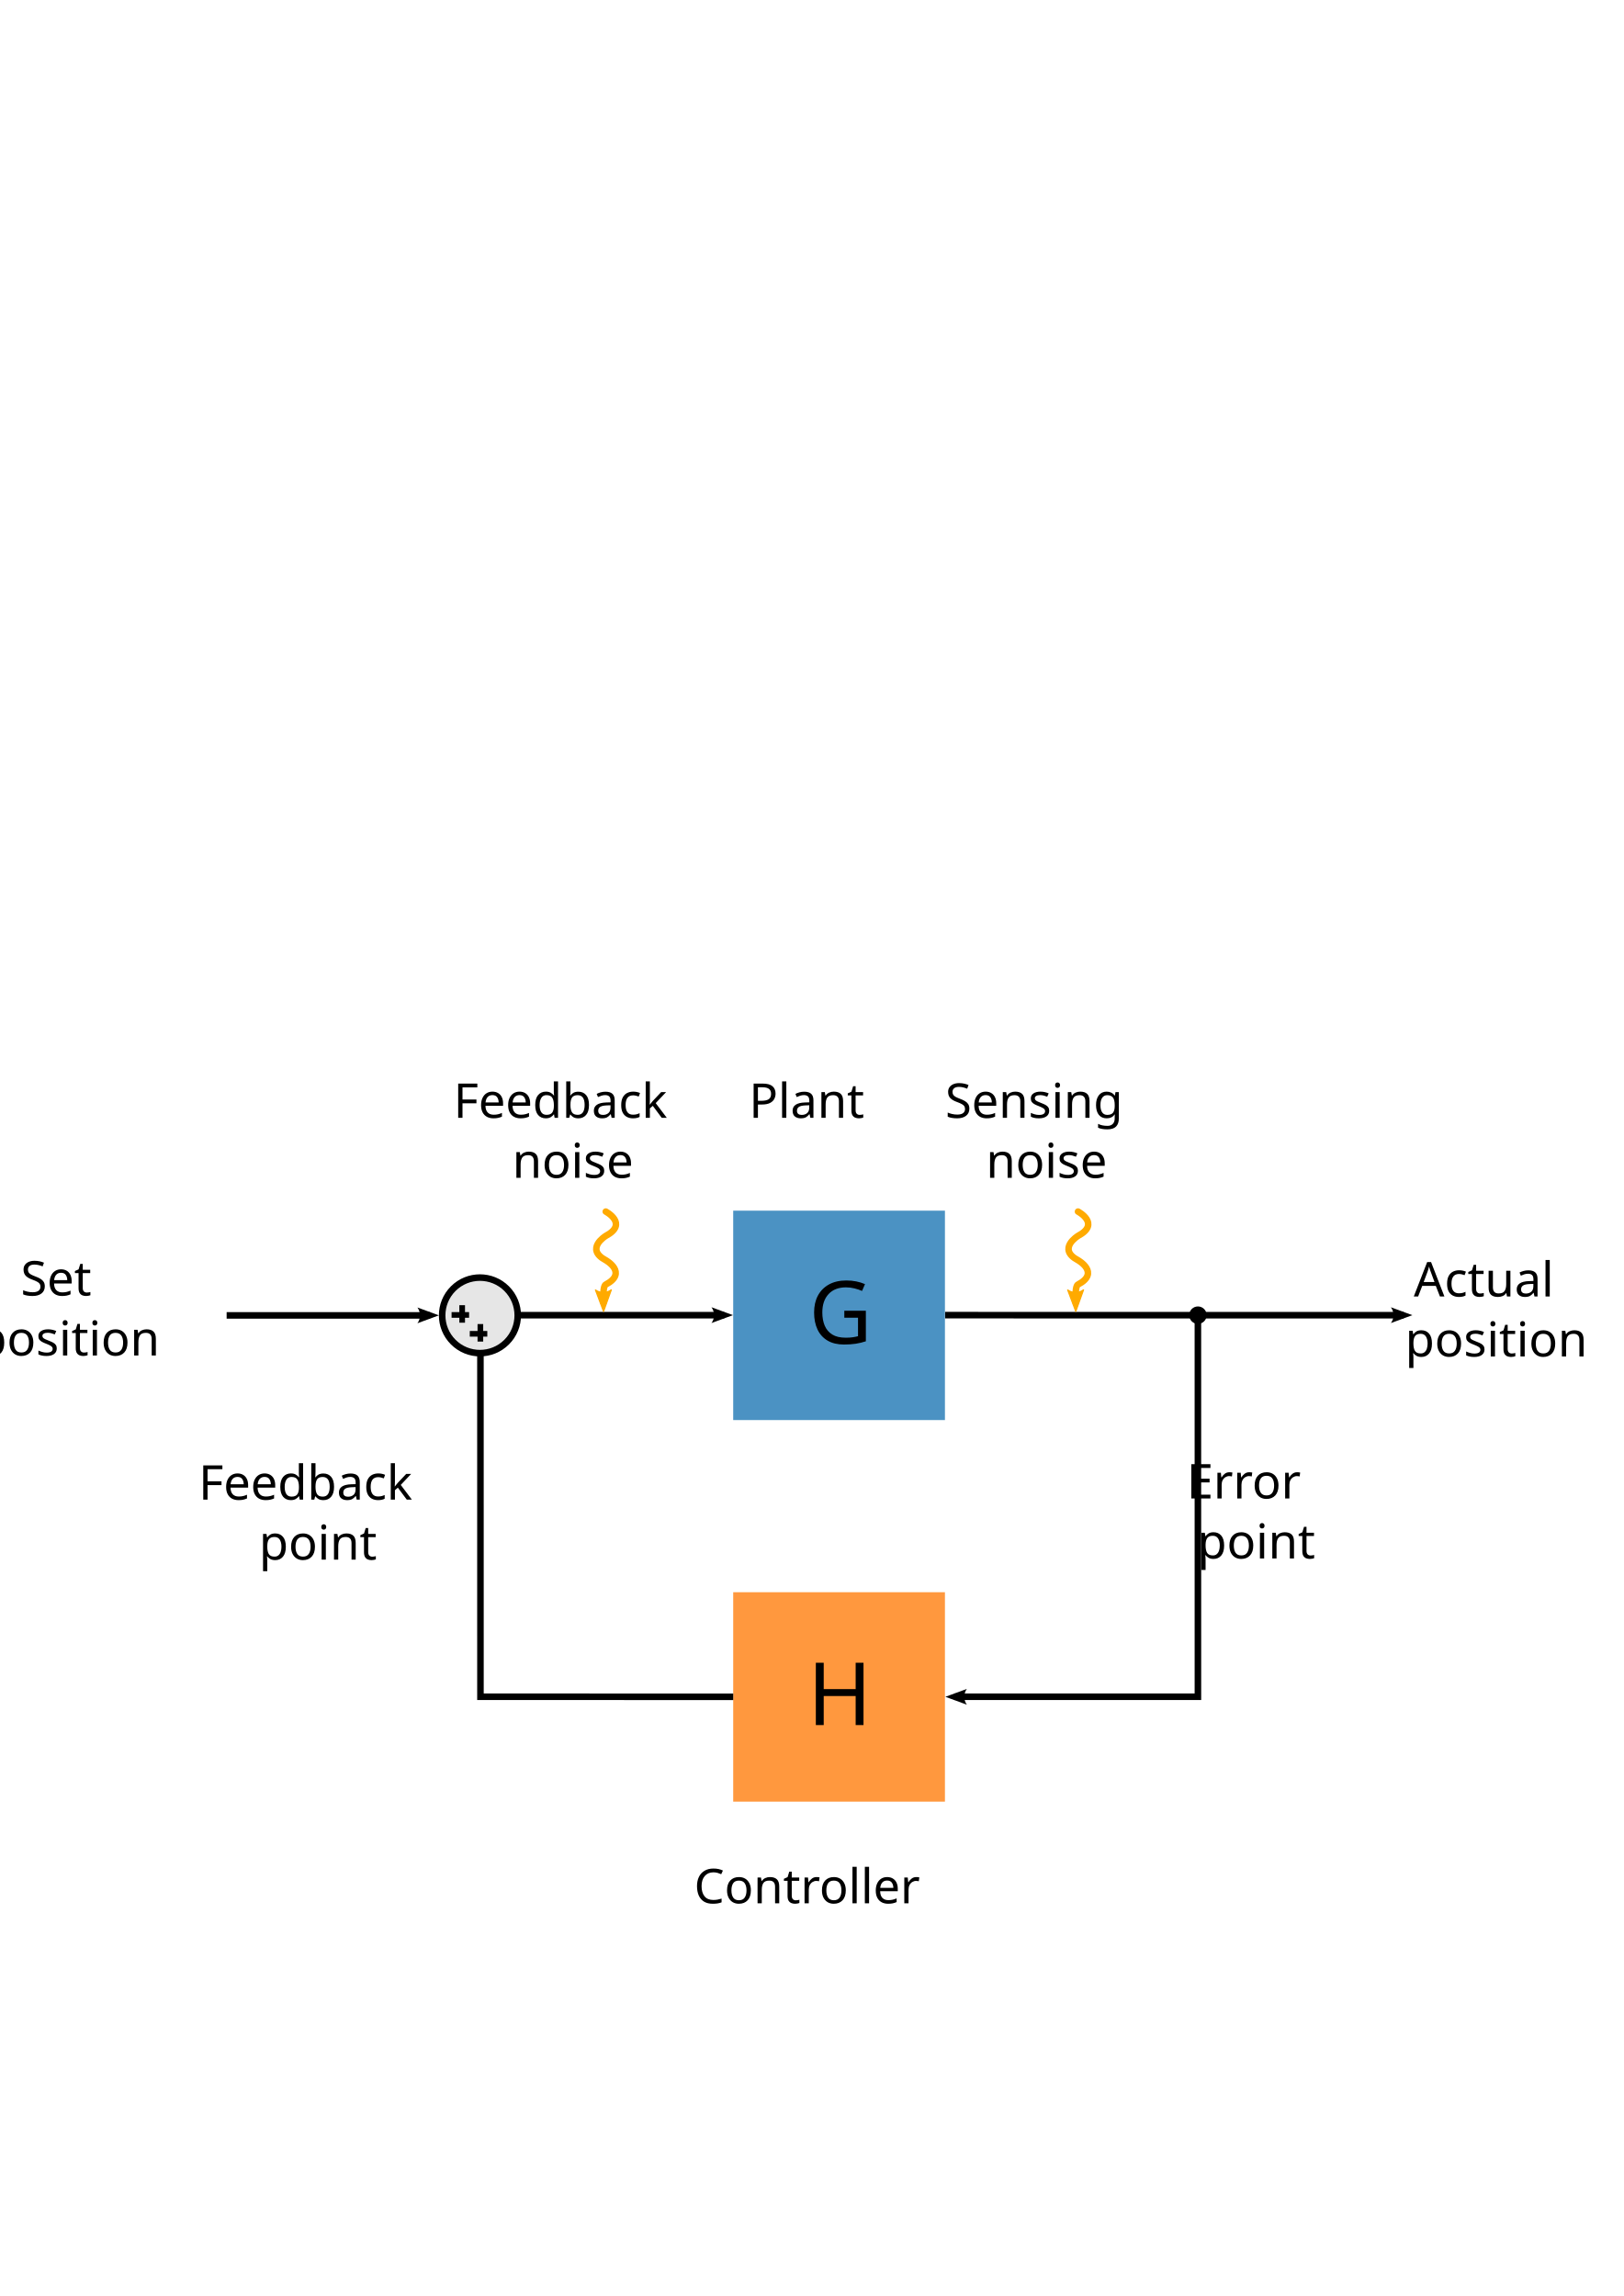
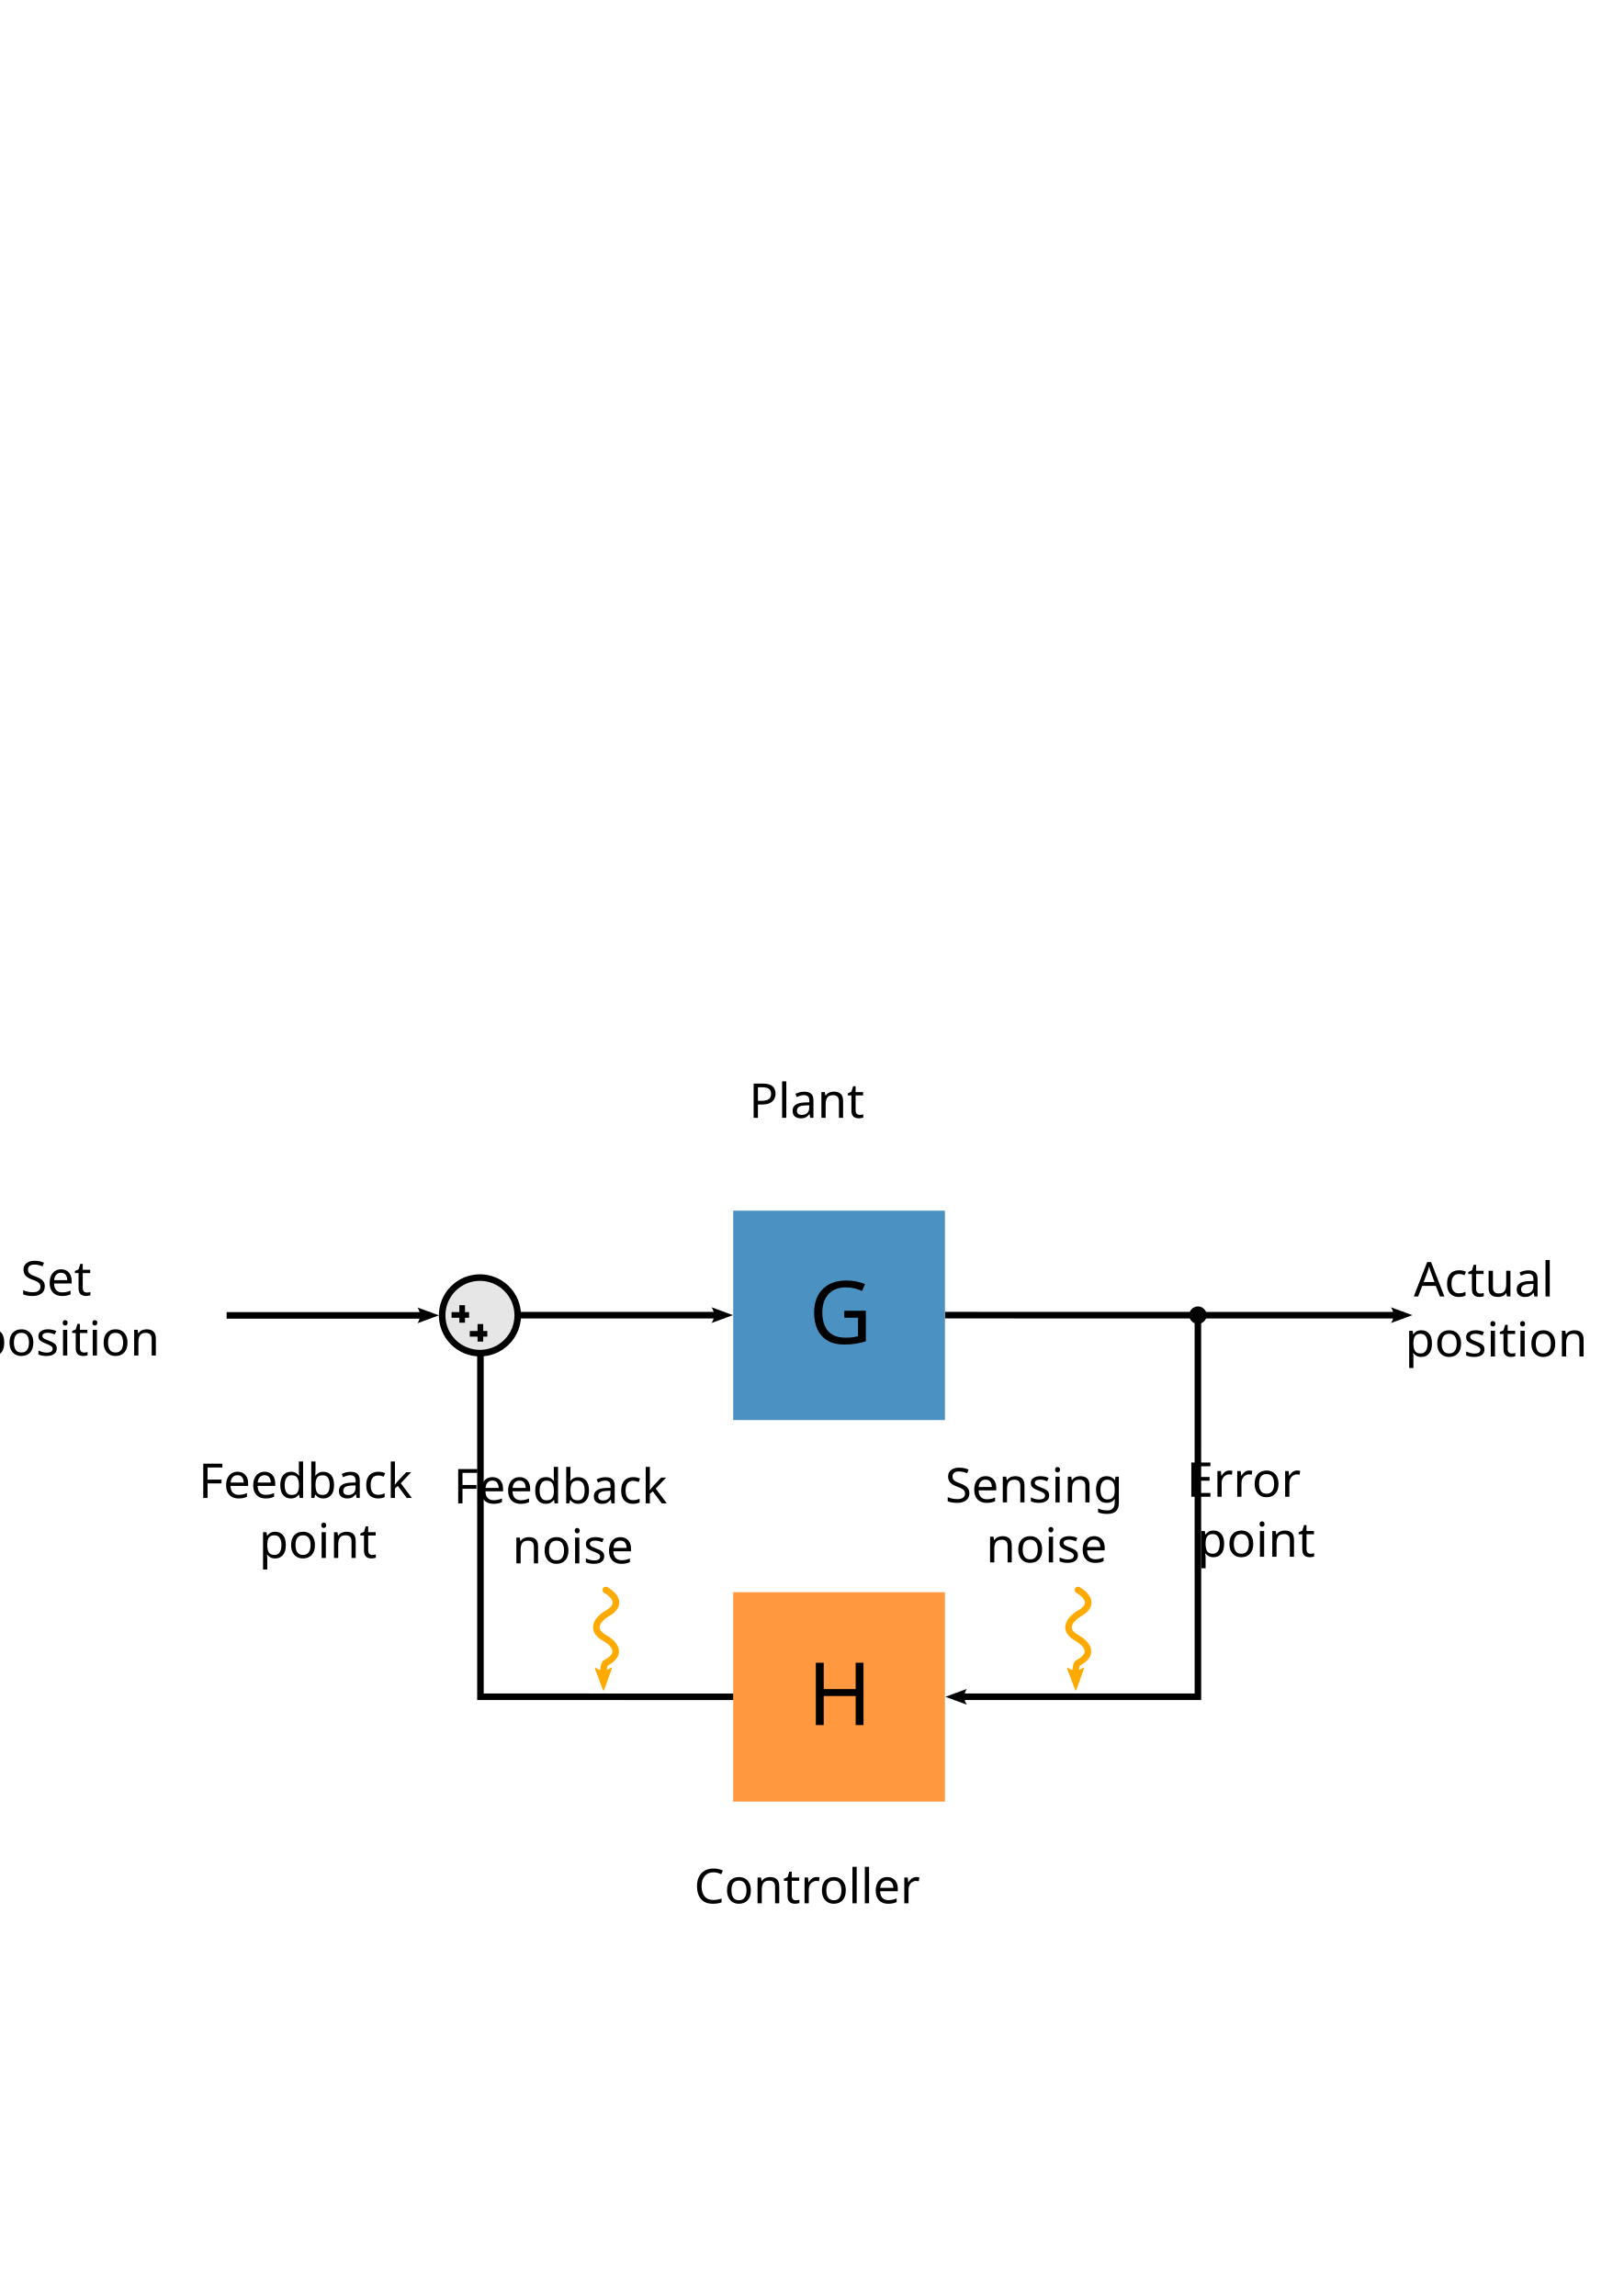
<svg xmlns="http://www.w3.org/2000/svg" width="744.094" height="1052.362" id="svg2" version="1.1">
  <defs id="defs4">
    <marker orient="auto" refY="0.0" refX="0.0" id="Arrow2Sstart" style="overflow:visible">
      <path id="path3857" style="fill-rule:evenodd;stroke-width:0.625;stroke-linejoin:round" d="M 8.719,4.034 L -2.207,0.016 L 8.719,-4.002 C 6.973,-1.63 6.983,1.616 8.719,4.034 z " transform="scale(0.3) translate(-2.3,0)" />
    </marker>
    <marker orient="auto" refY="0.0" refX="0.0" id="Arrow2Mend" style="overflow:visible;">
      <path id="path3854" style="fill-rule:evenodd;stroke-width:0.625;stroke-linejoin:round;" d="M 8.719,4.034 L -2.207,0.016 L 8.719,-4.002 C 6.973,-1.63 6.983,1.616 8.719,4.034 z " transform="scale(0.6) rotate(180) translate(0,0)" />
    </marker>
    <marker orient="auto" refY="0" refX="0" id="Arrow2Sstart-6" style="overflow:visible">
      <path id="path3857-5" style="fill-rule:evenodd;stroke-width:0.625;stroke-linejoin:round" d="M 8.719,4.034 -2.207,0.016 8.719,-4.002 c -1.745,2.372 -1.735,5.617 -6e-7,8.035 z" transform="matrix(0.3,0,0,0.3,-0.69,0)" />
    </marker>
    <marker orient="auto" refY="0" refX="0" id="Arrow2Sstart-2" style="overflow:visible">
      <path id="path3857-6" style="fill-rule:evenodd;stroke-width:0.625;stroke-linejoin:round" d="M 8.719,4.034 -2.207,0.016 8.719,-4.002 c -1.745,2.372 -1.735,5.617 -6e-7,8.035 z" transform="matrix(0.3,0,0,0.3,-0.69,0)" />
    </marker>
    <marker orient="auto" refY="0" refX="0" id="Arrow2Sstart-3" style="overflow:visible">
      <path id="path3857-55" style="fill-rule:evenodd;stroke-width:0.625;stroke-linejoin:round" d="M 8.719,4.034 -2.207,0.016 8.719,-4.002 c -1.745,2.372 -1.735,5.617 -6e-7,8.035 z" transform="matrix(0.3,0,0,0.3,-0.69,0)" />
    </marker>
    <marker orient="auto" refY="0" refX="0" id="Arrow2Sstart-0" style="overflow:visible">
      <path id="path3857-7" style="fill-rule:evenodd;stroke-width:0.625;stroke-linejoin:round" d="M 8.719,4.034 -2.207,0.016 8.719,-4.002 c -1.745,2.372 -1.735,5.617 -6e-7,8.035 z" transform="matrix(0.3,0,0,0.3,-0.69,0)" />
    </marker>
    <marker orient="auto" refY="0" refX="0" id="marker5342" style="overflow:visible">
      <path id="path5344" style="fill-rule:evenodd;stroke-width:0.625;stroke-linejoin:round" d="M 8.719,4.034 -2.207,0.016 8.719,-4.002 c -1.745,2.372 -1.735,5.617 -6e-7,8.035 z" transform="matrix(0.3,0,0,0.3,-0.69,0)" />
    </marker>
    <marker orient="auto" refY="0" refX="0" id="marker5346" style="overflow:visible">
      <path id="path5348" style="fill-rule:evenodd;stroke-width:0.625;stroke-linejoin:round" d="M 8.719,4.034 -2.207,0.016 8.719,-4.002 c -1.745,2.372 -1.735,5.617 -6e-7,8.035 z" transform="matrix(0.3,0,0,0.3,-0.69,0)" />
    </marker>
    <marker orient="auto" refY="0" refX="0" id="marker5350" style="overflow:visible">
      <path id="path5352" style="fill-rule:evenodd;stroke-width:0.625;stroke-linejoin:round" d="M 8.719,4.034 -2.207,0.016 8.719,-4.002 c -1.745,2.372 -1.735,5.617 -6e-7,8.035 z" transform="matrix(0.3,0,0,0.3,-0.69,0)" />
    </marker>
    <marker orient="auto" refY="0" refX="0" id="Arrow2Sstart-8" style="overflow:visible">
      <path id="path3857-2" style="fill-rule:evenodd;stroke-width:0.625;stroke-linejoin:round" d="M 8.719,4.034 -2.207,0.016 8.719,-4.002 c -1.745,2.372 -1.735,5.617 -6e-7,8.035 z" transform="matrix(0.3,0,0,0.3,-0.69,0)" />
    </marker>
    <marker style="overflow:visible" id="marker13265" refX="0" refY="0" orient="auto">
      <path transform="matrix(-0.3,0,0,-0.3,0.69,0)" d="M 8.719,4.034 -2.207,0.016 8.719,-4.002 c -1.745,2.372 -1.735,5.617 -6e-7,8.035 z" style="fill-rule:evenodd;stroke-width:0.625;stroke-linejoin:round" id="path13267" />
    </marker>
    <marker style="overflow:visible" id="marker13265-2" refX="0" refY="0" orient="auto">
      <path transform="matrix(-0.3,0,0,-0.3,0.69,0)" d="M 8.719,4.034 -2.207,0.016 8.719,-4.002 c -1.745,2.372 -1.735,5.617 -6e-7,8.035 z" style="fill-rule:evenodd;stroke-width:0.625;stroke-linejoin:round" id="path13267-3" />
    </marker>
    <marker style="overflow:visible" id="Arrow2SstartI-58" refX="0" refY="0" orient="auto">
      <path transform="matrix(0.3,0,0,0.3,-0.69,0)" d="M 8.719,4.034 -2.207,0.016 8.719,-4.002 c -1.745,2.372 -1.735,5.617 -6e-7,8.035 z" style="fill:#ffaa00;fill-rule:evenodd;stroke:#ffaa00;stroke-width:0.625;stroke-linejoin:round" id="path6731-24" />
    </marker>
    <marker style="overflow:visible" id="marker13265-7" refX="0" refY="0" orient="auto">
      <path transform="matrix(-0.3,0,0,-0.3,0.69,0)" d="M 8.719,4.034 -2.207,0.016 8.719,-4.002 c -1.745,2.372 -1.735,5.617 -6e-7,8.035 z" style="fill-rule:evenodd;stroke-width:0.625;stroke-linejoin:round" id="path13267-1" />
    </marker>
    <marker style="overflow:visible" id="Arrow2SstartI-58-2" refX="0" refY="0" orient="auto">
      <path transform="matrix(0.3,0,0,0.3,-0.69,0)" d="M 8.719,4.034 -2.207,0.016 8.719,-4.002 c -1.745,2.372 -1.735,5.617 -6e-7,8.035 z" style="fill:#ffaa00;fill-rule:evenodd;stroke:#ffaa00;stroke-width:0.625;stroke-linejoin:round" id="path6731-24-0" />
    </marker>
    <marker orient="auto" refY="0" refX="0" id="Arrow2Sstart-4" style="overflow:visible">
      <path id="path3857-3" style="fill-rule:evenodd;stroke-width:0.625;stroke-linejoin:round" d="M 8.719,4.034 -2.207,0.016 8.719,-4.002 c -1.745,2.372 -1.735,5.617 -6e-7,8.035 z" transform="matrix(0.3,0,0,0.3,-0.69,0)" />
    </marker>
    <marker orient="auto" refY="0" refX="0" id="Arrow2Sstart-46" style="overflow:visible">
      <path id="path3857-4" style="fill-rule:evenodd;stroke-width:0.625;stroke-linejoin:round" d="M 8.719,4.034 -2.207,0.016 8.719,-4.002 c -1.745,2.372 -1.735,5.617 -6e-7,8.035 z" transform="matrix(0.3,0,0,0.3,-0.69,0)" />
    </marker>
  </defs>
  <g id="layer1">
    <g id="g3942">
      <path id="rect2985-8-46-3-88" d="m 336.004,777.778 0,-47.991 97.032,0 0,95.982 -97.032,0 0,-47.991" style="fill:#ff7f0e;fill-opacity:0.8;stroke:none" />
      <text id="text7745-5-8-4-24" y="790.678" x="370" style="font-size:40px;font-style:normal;font-variant:normal;font-weight:normal;font-stretch:normal;line-height:125%;letter-spacing:0px;word-spacing:0px;fill:#000000;fill-opacity:1;stroke:none;font-family:Linux Biolinum O;-inkscape-font-specification:Linux Biolinum O" xml:space="preserve">
        <tspan y="790.678" x="370" id="tspan7747-3-3-2-6">H</tspan>
      </text>
    </g>
    <g id="g3947">
      <path id="rect2985-8-46-1" d="m 336.004,602.89 0,-47.991 97.032,0 0,95.982 -97.032,0 0,-47.991" style="fill:#1f77b4;fill-opacity:0.8;stroke:none" />
      <text id="text7745-5-8-47" y="615.85" x="370.64" style="font-size:40px;font-style:normal;font-variant:normal;font-weight:normal;font-stretch:normal;line-height:125%;letter-spacing:0px;word-spacing:0px;fill:#000000;fill-opacity:1;stroke:none;font-family:Linux Biolinum O;-inkscape-font-specification:Linux Biolinum O" xml:space="preserve">
        <tspan style="font-style:normal;font-variant:normal;font-weight:normal;font-stretch:normal;font-family:Linux Biolinum O;-inkscape-font-specification:Linux Biolinum O" y="615.85" x="370.64" id="tspan7747-3-3-20">G</tspan>
      </text>
    </g>
    <path id="path3821-3-5-7-6-0" d="m 336.011,777.722 -115.834,-0.024 -0.01,-174.895 111.665,0" style="fill:none;stroke:#000000;stroke-width:3;stroke-linecap:butt;stroke-linejoin:miter;stroke-miterlimit:4;stroke-opacity:1;stroke-dasharray:none;marker-start:none;marker-end:url(#marker13265)" />
-     <path id="path3821-3-5-7-67-0-67-2-3-8" d="m 276.54,597.018 -0.025,-3.339 c 0,-4.685 1.094,-4.914 1.094,-4.914 10.239,-5.436 0,-11.147 0,-11.147 -9.763,-5.183 0,-11.147 0,-11.147 10.52,-5.585 0,-11.147 0,-11.147" style="fill:none;stroke:#ffaa00;stroke-width:3;stroke-linecap:round;stroke-linejoin:miter;stroke-miterlimit:4;stroke-opacity:1;stroke-dasharray:none;marker-start:url(#Arrow2SstartI-58)" />
+     <path id="path3821-3-5-7-67-0-67-2-3-8" d="m 276.54,770.46 -0.025,-3.339 c 0,-4.685 1.094,-4.914 1.094,-4.914 10.239,-5.436 0,-11.147 0,-11.147 -9.763,-5.183 0,-11.147 0,-11.147 10.52,-5.585 0,-11.147 0,-11.147" style="fill:none;stroke:#ffaa00;stroke-width:3;stroke-linecap:round;stroke-linejoin:miter;stroke-miterlimit:4;stroke-dasharray:none;stroke-opacity:1;marker-start:url(#Arrow2SstartI-58)" />
    <path id="path3821-3-5-7-6-0-2" d="m 433.124,602.788 115.834,0.024 0.01,174.895 -111.665,0" style="fill:none;stroke:#000000;stroke-width:3;stroke-linecap:butt;stroke-linejoin:miter;stroke-miterlimit:4;stroke-opacity:1;stroke-dasharray:none;marker-start:none;marker-end:url(#marker13265)" />
-     <path id="path3821-3-5-7-67-0-67-2-3-8-0" d="m 492.95,597.018 -0.025,-3.339 c 0,-4.685 1.094,-4.914 1.094,-4.914 10.239,-5.436 0,-11.147 0,-11.147 -9.763,-5.183 0,-11.147 0,-11.147 10.52,-5.585 0,-11.147 0,-11.147" style="fill:none;stroke:#ffaa00;stroke-width:3;stroke-linecap:round;stroke-linejoin:miter;stroke-miterlimit:4;stroke-opacity:1;stroke-dasharray:none;marker-start:url(#Arrow2SstartI-58)" />
-     <text id="text4702-6-1-0-7" y="512.362" x="276.831" style="font-size:22px;font-style:normal;font-weight:normal;text-align:center;line-height:125%;letter-spacing:0px;word-spacing:0px;text-anchor:middle;fill:#000000;fill-opacity:1;stroke:none;font-family:Linux Biolinum O;-inkscape-font-specification:Linux Biolinum O" xml:space="preserve">
-       <tspan y="512.362" x="276.831" style="font-size:22px;font-style:normal;font-variant:normal;font-weight:normal;font-stretch:normal;font-family:Linux Biolinum O;-inkscape-font-specification:Linux Biolinum O" id="tspan3451">Feedback</tspan>
-       <tspan y="539.862" x="276.831" style="font-size:22px;font-style:normal;font-variant:normal;font-weight:normal;font-stretch:normal;font-family:Linux Biolinum O;-inkscape-font-specification:Linux Biolinum O" id="tspan11251">noise</tspan>
+     <path id="path3821-3-5-7-67-0-67-2-3-8-0" d="m 492.95,770.46 -0.025,-3.339 c 0,-4.685 1.094,-4.914 1.094,-4.914 10.239,-5.436 0,-11.147 0,-11.147 -9.763,-5.183 0,-11.147 0,-11.147 10.52,-5.585 0,-11.147 0,-11.147" style="fill:none;stroke:#ffaa00;stroke-width:3;stroke-linecap:round;stroke-linejoin:miter;stroke-miterlimit:4;stroke-dasharray:none;stroke-opacity:1;marker-start:url(#Arrow2SstartI-58)" />
+     <text id="text4702-6-1-0-7" y="689.058" x="276.831" style="font-style:normal;font-weight:normal;font-size:22px;line-height:125%;font-family:'Linux Biolinum O';-inkscape-font-specification:'Linux Biolinum O';text-align:center;letter-spacing:0px;word-spacing:0px;text-anchor:middle;fill:#000000;fill-opacity:1;stroke:none" xml:space="preserve">
+       <tspan y="689.058" x="276.831" style="font-style:normal;font-variant:normal;font-weight:normal;font-stretch:normal;font-size:22px;font-family:'Linux Biolinum O';-inkscape-font-specification:'Linux Biolinum O'" id="tspan3451">Feedback</tspan>
+       <tspan y="716.558" x="276.831" style="font-style:normal;font-variant:normal;font-weight:normal;font-stretch:normal;font-size:22px;font-family:'Linux Biolinum O';-inkscape-font-specification:'Linux Biolinum O'" id="tspan11251">noise</tspan>
    </text>
-     <text id="text4702-6-1-0-7-2" y="512.362" x="493.913" style="font-size:22px;font-style:normal;font-weight:normal;text-align:center;line-height:125%;letter-spacing:0px;word-spacing:0px;text-anchor:middle;fill:#000000;fill-opacity:1;stroke:none;font-family:Linux Biolinum O;-inkscape-font-specification:Linux Biolinum O" xml:space="preserve">
-       <tspan y="512.362" x="493.913" style="font-size:22px;font-style:normal;font-variant:normal;font-weight:normal;font-stretch:normal;font-family:Linux Biolinum O;-inkscape-font-specification:Linux Biolinum O" id="tspan3451-2">Sensing</tspan>
-       <tspan y="539.862" x="493.913" style="font-size:22px;font-style:normal;font-variant:normal;font-weight:normal;font-stretch:normal;font-family:Linux Biolinum O;-inkscape-font-specification:Linux Biolinum O" id="tspan11251-1">noise</tspan>
+     <text id="text4702-6-1-0-7-2" y="688.618" x="493.913" style="font-style:normal;font-weight:normal;font-size:22px;line-height:125%;font-family:'Linux Biolinum O';-inkscape-font-specification:'Linux Biolinum O';text-align:center;letter-spacing:0px;word-spacing:0px;text-anchor:middle;fill:#000000;fill-opacity:1;stroke:none" xml:space="preserve">
+       <tspan y="688.618" x="493.913" style="font-style:normal;font-variant:normal;font-weight:normal;font-stretch:normal;font-size:22px;font-family:'Linux Biolinum O';-inkscape-font-specification:'Linux Biolinum O'" id="tspan3451-2">Sensing</tspan>
+       <tspan y="716.118" x="493.913" style="font-style:normal;font-variant:normal;font-weight:normal;font-stretch:normal;font-size:22px;font-family:'Linux Biolinum O';-inkscape-font-specification:'Linux Biolinum O'" id="tspan11251-1">noise</tspan>
    </text>
    <text id="text4702-6-1-0-7-4" y="512.362" x="383.957" style="font-size:22px;font-style:normal;font-weight:normal;text-align:center;line-height:125%;letter-spacing:0px;word-spacing:0px;text-anchor:middle;fill:#000000;fill-opacity:1;stroke:none;font-family:Linux Biolinum O;-inkscape-font-specification:Linux Biolinum O" xml:space="preserve">
      <tspan y="512.362" x="383.957" style="font-size:22px;font-style:normal;font-variant:normal;font-weight:normal;font-stretch:normal;font-family:Linux Biolinum O;-inkscape-font-specification:Linux Biolinum O" id="tspan11251-8">Plant</tspan>
    </text>
    <text id="text4702-6-1-0-7-4-5" y="872.362" x="384.151" style="font-size:22px;font-style:normal;font-weight:normal;text-align:center;line-height:125%;letter-spacing:0px;word-spacing:0px;text-anchor:middle;fill:#000000;fill-opacity:1;stroke:none;font-family:Linux Biolinum O;-inkscape-font-specification:Linux Biolinum O" xml:space="preserve">
      <tspan y="872.362" x="384.151" style="font-size:22px;font-style:normal;font-variant:normal;font-weight:normal;font-stretch:normal;font-family:Linux Biolinum O;-inkscape-font-specification:Linux Biolinum O" id="tspan11251-8-5">Controller</tspan>
    </text>
    <g id="g11404" transform="matrix(-1,0,0,-1,412.086,1228.823)">
      <path id="path3755-9-1-6-1-0" d="m 204.388,613.688 c -3.381,-3.381 -7.814,-5.072 -12.246,-5.072 -4.432,4e-5 -8.864,1.691 -12.245,5.072 -3.381,3.381 -5.072,7.814 -5.072,12.245 0,4.432 1.691,8.864 5.072,12.245 3.381,3.381 7.814,5.072 12.245,5.072 4.432,0 8.864,-1.691 12.245,-5.072 3.381,-3.381 5.072,-7.813 5.072,-12.245 -3e-5,-4.432 -1.691,-8.864 -5.072,-12.245 z" style="fill:#e6e6e6;fill-opacity:1;stroke:#000000;stroke-width:3;stroke-miterlimit:4;stroke-opacity:1;stroke-dasharray:none" />
      <g transform="matrix(0,-0.8283509,-0.8283509,0,728.9036,762.3509)" id="g4924-3-4-9">
        <text xml:space="preserve" style="font-size:40px;font-style:normal;font-weight:normal;line-height:125%;letter-spacing:0px;word-spacing:0px;fill:#000000;fill-opacity:1;stroke:none;font-family:Sans" x="167.908" y="658.944" id="text5237-8-8-9-2-4">
          <tspan id="tspan5239-4-3-7-7-8" x="167.908" y="658.944">-</tspan>
        </text>
        <text xml:space="preserve" style="font-size:40px;font-style:normal;font-weight:normal;line-height:125%;letter-spacing:0px;word-spacing:0px;fill:#000000;fill-opacity:1;stroke:none;font-family:Sans" x="640.77" y="-164.168" id="text5237-8-8-5-2-4-9" transform="matrix(0,1,-1,0,0,0)">
          <tspan id="tspan5239-4-3-8-0-1-8" x="640.77" y="-164.168">-</tspan>
        </text>
      </g>
      <g transform="matrix(0,-0.8283509,-0.8283509,0,737.2438,770.9986)" id="g4924-3-4-9-4">
        <text xml:space="preserve" style="font-size:40px;font-style:normal;font-weight:normal;line-height:125%;letter-spacing:0px;word-spacing:0px;fill:#000000;fill-opacity:1;stroke:none;font-family:Sans" x="167.908" y="658.944" id="text5237-8-8-9-2-4-7">
          <tspan id="tspan5239-4-3-7-7-8-1" x="167.908" y="658.944">-</tspan>
        </text>
        <text xml:space="preserve" style="font-size:40px;font-style:normal;font-weight:normal;line-height:125%;letter-spacing:0px;word-spacing:0px;fill:#000000;fill-opacity:1;stroke:none;font-family:Sans" x="640.77" y="-164.168" id="text5237-8-8-5-2-4-9-1" transform="matrix(0,1,-1,0,0,0)">
          <tspan id="tspan5239-4-3-8-0-1-8-9" x="640.77" y="-164.168">-</tspan>
        </text>
      </g>
    </g>
    <path style="fill:none;stroke:#000000;stroke-width:3;stroke-linecap:butt;stroke-linejoin:miter;stroke-miterlimit:4;stroke-opacity:1;stroke-dasharray:none;marker-start:url(#Arrow2Sstart)" d="m 197.069,602.904 -93.208,0" id="path3821-360" />
    <path style="fill:none;stroke:#000000;stroke-width:3;stroke-linecap:butt;stroke-linejoin:miter;stroke-miterlimit:4;stroke-opacity:1;stroke-dasharray:none;marker-start:url(#Arrow2Sstart)" d="m 643.19,602.815 -93.208,0" id="path3821-360-5" />
    <path style="fill:#000000;fill-opacity:1;stroke:none" id="path5590-7-9-9" d="m 407.66,718.444 a 2.083,2.083 0 1 1 -4.167,0 2.083,2.083 0 1 1 4.167,0 z" transform="matrix(1.919902,0,0,1.919902,-229.6944,-776.5408)" />
    <text id="text4702-6-1-0-7-4-7" y="593.793" x="45.714" style="font-size:22px;font-style:normal;font-weight:normal;text-align:center;line-height:125%;letter-spacing:0px;word-spacing:0px;text-anchor:middle;fill:#000000;fill-opacity:1;stroke:none;font-family:Linux Biolinum O;-inkscape-font-specification:Linux Biolinum O" xml:space="preserve">
      <tspan y="593.793" x="45.714" style="font-size:22px;font-style:normal;font-variant:normal;font-weight:normal;font-stretch:normal;font-family:Linux Biolinum O;-inkscape-font-specification:Linux Biolinum O" id="tspan11504">Set</tspan>
      <tspan y="621.293" x="45.714" style="font-size:22px;font-style:normal;font-variant:normal;font-weight:normal;font-stretch:normal;font-family:Linux Biolinum O;-inkscape-font-specification:Linux Biolinum O" id="tspan11532">position</tspan>
    </text>
    <text id="text4702-6-1-0-7-4-7-8" y="594.233" x="700" style="font-size:22px;font-style:normal;font-weight:normal;text-align:center;line-height:125%;letter-spacing:0px;word-spacing:0px;text-anchor:middle;fill:#000000;fill-opacity:1;stroke:none;font-family:Linux Biolinum O;-inkscape-font-specification:Linux Biolinum O" xml:space="preserve">
      <tspan y="594.233" x="700" style="font-size:22px;font-style:normal;font-variant:normal;font-weight:normal;font-stretch:normal;font-family:Linux Biolinum O;-inkscape-font-specification:Linux Biolinum O" id="tspan11504-1">Actual</tspan>
      <tspan y="621.733" x="700" style="font-size:22px;font-style:normal;font-variant:normal;font-weight:normal;font-stretch:normal;font-family:Linux Biolinum O;-inkscape-font-specification:Linux Biolinum O" id="tspan11536">position</tspan>
    </text>
-     <text id="text4702-6-1-0-7-4-3" y="686.812" x="590" style="font-size:22px;font-style:normal;font-weight:normal;text-align:center;line-height:125%;letter-spacing:0px;word-spacing:0px;text-anchor:middle;fill:#000000;fill-opacity:1;stroke:none;font-family:Linux Biolinum O;-inkscape-font-specification:Linux Biolinum O" xml:space="preserve">
-       <tspan y="686.812" x="590" style="font-size:22px;font-style:normal;font-variant:normal;font-weight:normal;font-stretch:normal;font-family:Linux Biolinum O;-inkscape-font-specification:Linux Biolinum O" id="tspan11251-8-4">Error</tspan>
-       <tspan y="714.312" x="590" style="font-size:22px;font-style:normal;font-variant:normal;font-weight:normal;font-stretch:normal;font-family:Linux Biolinum O;-inkscape-font-specification:Linux Biolinum O" id="tspan3081">point</tspan>
+     <text id="text4702-6-1-0-7-4-3" y="686.033" x="590" style="font-style:normal;font-weight:normal;font-size:22px;line-height:125%;font-family:'Linux Biolinum O';-inkscape-font-specification:'Linux Biolinum O';text-align:center;letter-spacing:0px;word-spacing:0px;text-anchor:middle;fill:#000000;fill-opacity:1;stroke:none" xml:space="preserve">
+       <tspan y="686.033" x="590" style="font-style:normal;font-variant:normal;font-weight:normal;font-stretch:normal;font-size:22px;font-family:'Linux Biolinum O';-inkscape-font-specification:'Linux Biolinum O'" id="tspan11251-8-4">Error</tspan>
+       <tspan y="713.533" x="590" style="font-style:normal;font-variant:normal;font-weight:normal;font-stretch:normal;font-size:22px;font-family:'Linux Biolinum O';-inkscape-font-specification:'Linux Biolinum O'" id="tspan3081">point</tspan>
    </text>
-     <text id="text4702-6-1-0-7-4-3-9" y="687.362" x="160" style="font-size:22px;font-style:normal;font-weight:normal;text-align:center;line-height:125%;letter-spacing:0px;word-spacing:0px;text-anchor:middle;fill:#000000;fill-opacity:1;stroke:none;font-family:Linux Biolinum O;-inkscape-font-specification:Linux Biolinum O" xml:space="preserve">
-       <tspan y="687.362" x="160" style="font-size:22px;font-style:normal;font-variant:normal;font-weight:normal;font-stretch:normal;font-family:Linux Biolinum O;-inkscape-font-specification:Linux Biolinum O" id="tspan11251-8-4-7">Feedback</tspan>
-       <tspan y="714.862" x="160" style="font-size:22px;font-style:normal;font-variant:normal;font-weight:normal;font-stretch:normal;font-family:Linux Biolinum O;-inkscape-font-specification:Linux Biolinum O" id="tspan3081-9">point</tspan>
+     <text id="text4702-6-1-0-7-4-3-9" y="686.583" x="160" style="font-style:normal;font-weight:normal;font-size:22px;line-height:125%;font-family:'Linux Biolinum O';-inkscape-font-specification:'Linux Biolinum O';text-align:center;letter-spacing:0px;word-spacing:0px;text-anchor:middle;fill:#000000;fill-opacity:1;stroke:none" xml:space="preserve">
+       <tspan y="686.583" x="160" style="font-style:normal;font-variant:normal;font-weight:normal;font-stretch:normal;font-size:22px;font-family:'Linux Biolinum O';-inkscape-font-specification:'Linux Biolinum O'" id="tspan11251-8-4-7">Feedback</tspan>
+       <tspan y="714.083" x="160" style="font-style:normal;font-variant:normal;font-weight:normal;font-stretch:normal;font-size:22px;font-family:'Linux Biolinum O';-inkscape-font-specification:'Linux Biolinum O'" id="tspan3081-9">point</tspan>
    </text>
  </g>
</svg>
